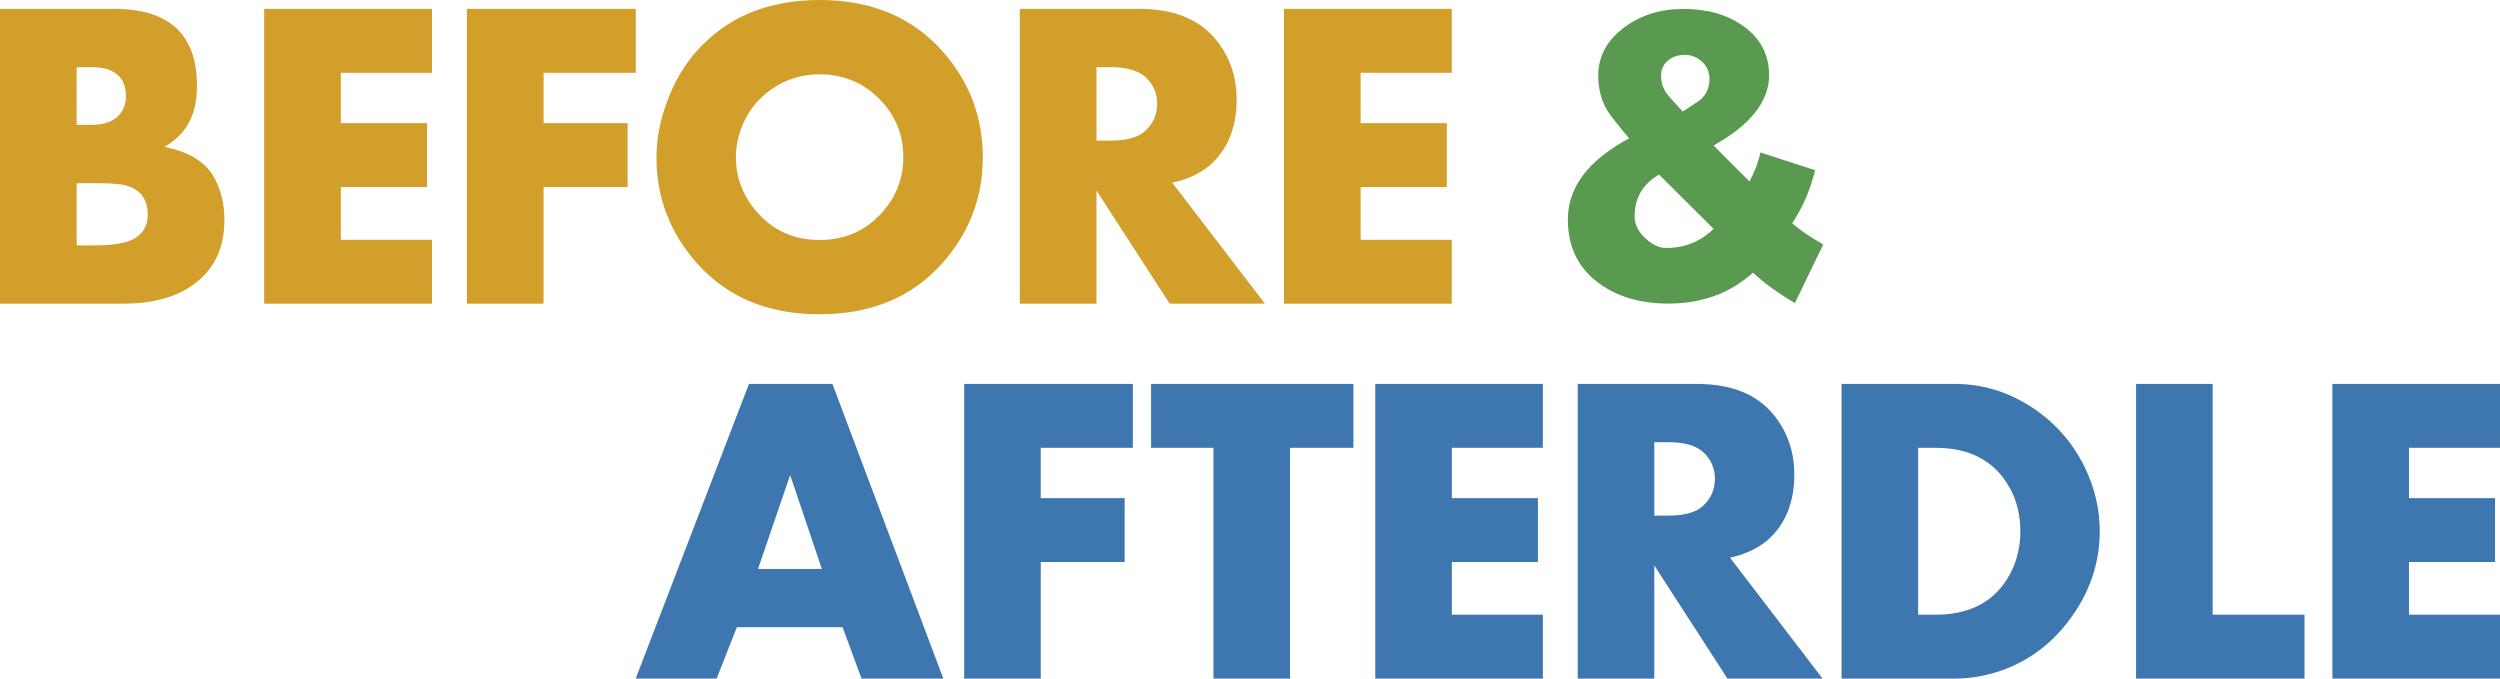
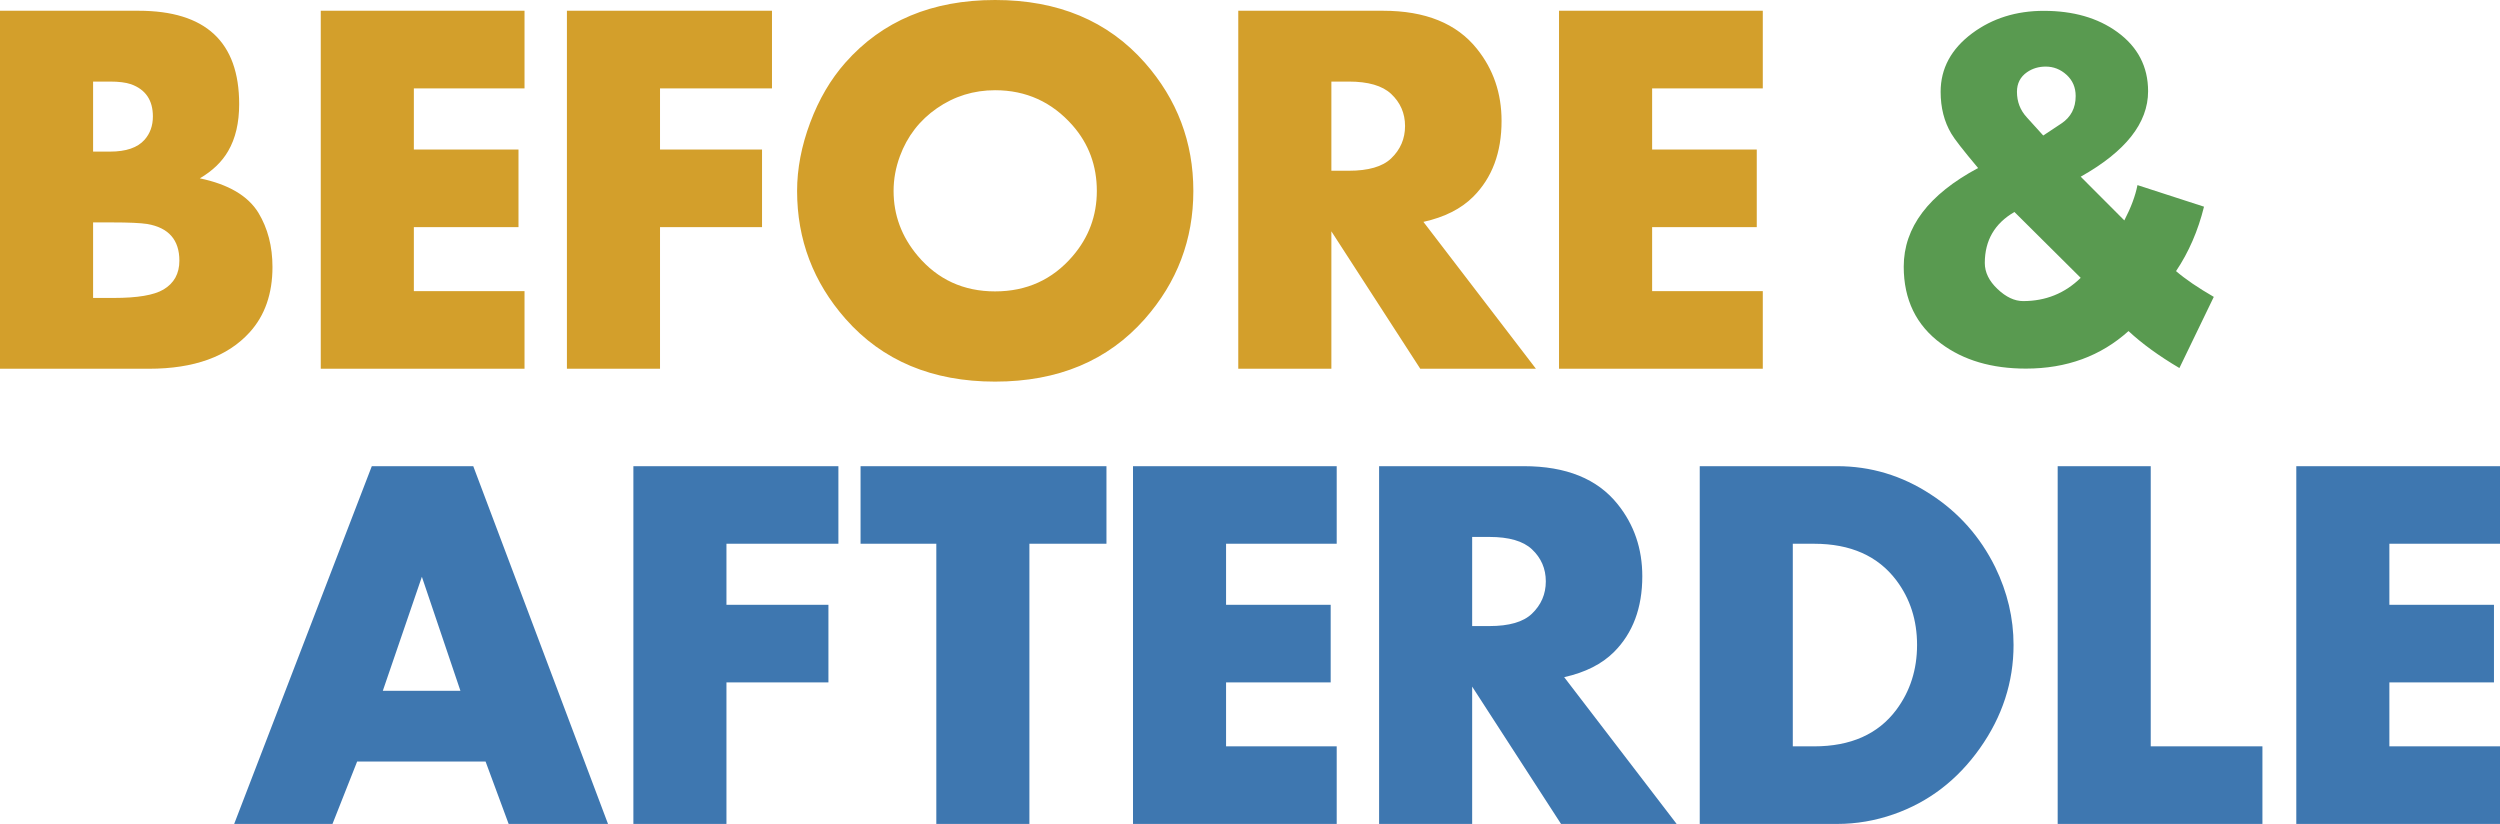
- <svg xmlns="http://www.w3.org/2000/svg" width="1400" height="380" xml:space="preserve" overflow="hidden">
+ <svg xmlns="http://www.w3.org/2000/svg" width="1153" height="380" xml:space="preserve" overflow="hidden">
  <defs>
    <clipPath id="clip0">
-       <rect x="675" y="1161" width="1400" height="380" />
+       <rect x="675" y="1161" width="1153" height="380" />
    </clipPath>
  </defs>
  <g clip-path="url(#clip0)" transform="translate(-675 -1161)">
    <path d="M717.937 1263.58 717.937 1298.41 727.464 1298.41C738.395 1298.41 746.032 1297.12 750.374 1294.54 755.277 1291.64 757.729 1287.2 757.729 1281.24 757.729 1271.64 752.785 1266 742.897 1264.3 739.762 1263.82 734.376 1263.58 726.74 1263.58ZM1133.93 1202.61C1124.07 1202.61 1115.14 1205.38 1107.13 1210.92 1099.13 1216.46 1093.43 1223.83 1090.03 1233.05 1088.09 1238.31 1087.12 1243.64 1087.12 1249.06 1087.12 1260.22 1090.84 1270.2 1098.28 1279.02 1107.5 1289.93 1119.38 1295.39 1133.93 1295.39 1148.48 1295.39 1160.41 1289.97 1169.7 1279.14 1177.14 1270.49 1180.86 1260.46 1180.86 1249.06 1180.86 1237.42 1177.14 1227.35 1169.7 1218.86 1160.16 1208.03 1148.24 1202.61 1133.93 1202.61ZM1289.03 1198.62 1289.03 1239.75 1297.04 1239.75C1306.1 1239.75 1312.62 1237.86 1316.58 1234.08 1320.87 1229.98 1323.01 1224.99 1323.01 1219.12 1323.01 1213.25 1320.87 1208.31 1316.58 1204.29 1312.53 1200.51 1306.02 1198.62 1297.04 1198.62ZM717.937 1198.62 717.937 1230.92 725.765 1230.92C733.15 1230.92 738.448 1229.1 741.66 1225.47 744.229 1222.57 745.513 1218.98 745.513 1214.71 745.513 1207.21 742.141 1202.25 735.397 1199.83 732.989 1199.02 729.778 1198.62 725.765 1198.62ZM1394.02 1165.96 1488 1165.96 1488 1201.76 1436.96 1201.76 1436.96 1229.95 1485.22 1229.95 1485.22 1265.75 1436.96 1265.75 1436.96 1295.27 1488 1295.27 1488 1331.07 1394.02 1331.07ZM1246.09 1165.96 1312.85 1165.96C1332.37 1165.96 1346.8 1171.81 1356.15 1183.5 1363.73 1192.93 1367.52 1204.02 1367.52 1216.76 1367.52 1231.36 1363.17 1243.01 1354.46 1251.72 1348.9 1257.29 1341.24 1261.16 1331.48 1263.33L1383.37 1331.07 1330.03 1331.07 1289.03 1267.69 1289.03 1331.07 1246.09 1331.07ZM936.463 1165.96 1031.04 1165.96 1031.04 1201.76 979.4 1201.76 979.4 1229.95 1026.45 1229.95 1026.45 1265.75 979.4 1265.75 979.4 1331.07 936.463 1331.07ZM822.933 1165.96 916.91 1165.96 916.91 1201.76 865.87 1201.76 865.87 1229.95 914.128 1229.95 914.128 1265.75 865.87 1265.75 865.87 1295.27 916.91 1295.27 916.91 1331.07 822.933 1331.07ZM675 1165.96 738.861 1165.96C769.824 1165.96 785.305 1180.31 785.305 1209.02 785.305 1217.65 783.612 1224.87 780.225 1230.67 777.403 1235.59 773.049 1239.79 767.163 1243.25 780.339 1246 789.337 1251.28 794.157 1259.1 798.496 1266.28 800.665 1274.62 800.665 1284.14 800.665 1296.48 797.158 1306.52 790.143 1314.26 779.983 1325.47 764.502 1331.07 743.699 1331.07L675 1331.07ZM1133.93 1161C1162.96 1161 1185.98 1170.64 1202.99 1189.91 1217.91 1206.84 1225.37 1226.56 1225.37 1249.06 1225.37 1271.48 1217.91 1291.16 1202.99 1308.09 1185.98 1327.36 1162.96 1337 1133.93 1337 1104.98 1337 1082 1327.36 1064.99 1308.09 1050.07 1291.16 1042.62 1271.48 1042.62 1249.06 1042.62 1238.82 1044.63 1228.32 1048.66 1217.55 1052.69 1206.78 1058.1 1197.57 1064.87 1189.91 1081.88 1170.64 1104.9 1161 1133.93 1161Z" fill="#D39F2B" fill-rule="evenodd" />
    <path d="M1604.06 1258.77C1594.95 1264.03 1590.39 1271.87 1590.39 1282.29 1590.39 1286.6 1592.35 1290.6 1596.26 1294.3 1600.17 1298.01 1604.11 1299.86 1608.06 1299.86 1618.46 1299.86 1627.32 1296.29 1634.62 1289.14ZM1618.5 1191.71C1615.24 1191.71 1612.36 1192.57 1609.86 1194.3 1606.77 1196.45 1605.22 1199.47 1605.22 1203.34 1605.22 1207.91 1606.73 1211.83 1609.74 1215.1L1617.34 1223.5 1625.73 1217.94C1630.11 1215.01 1632.3 1210.79 1632.3 1205.28 1632.3 1201.32 1630.9 1198.07 1628.11 1195.52 1625.32 1192.98 1622.11 1191.71 1618.5 1191.71ZM1617.6 1166C1631.18 1166 1642.44 1169.23 1651.39 1175.69 1660.93 1182.58 1665.7 1191.71 1665.7 1203.08 1665.7 1217.73 1655.34 1230.86 1634.62 1242.49L1654.74 1262.65C1657.83 1256.7 1659.85 1251.28 1660.8 1246.37L1691.49 1256.32C1688.74 1267.43 1684.44 1277.34 1678.59 1286.04 1682.89 1289.74 1688.69 1293.7 1696 1297.92L1680.14 1330.74C1670.68 1325.14 1662.86 1319.46 1656.67 1313.69 1643.86 1325.23 1628.09 1331 1609.35 1331 1593.62 1331 1580.59 1327.17 1570.28 1319.5 1558.76 1311.06 1553 1299.21 1553 1283.97 1553 1265.88 1564.43 1250.72 1587.3 1238.49 1580.42 1230.3 1576.3 1225.01 1574.92 1222.59 1571.65 1217.08 1570.02 1210.66 1570.02 1203.34 1570.02 1192.57 1574.88 1183.57 1584.59 1176.34 1593.88 1169.45 1604.88 1166 1617.6 1166Z" fill="#599A50" fill-rule="evenodd" />
-     <path d="M1117.49 1427.01 1099.49 1479.59 1135.24 1479.59ZM1749.15 1411.78 1749.15 1505.22 1758.96 1505.22C1775.83 1505.22 1788.45 1499.6 1796.85 1488.37 1803.22 1479.81 1806.41 1469.83 1806.41 1458.44 1806.41 1447.05 1803.22 1437.11 1796.85 1428.63 1788.37 1417.4 1775.74 1411.78 1758.96 1411.78ZM1601.41 1408.64 1601.41 1449.74 1609.41 1449.74C1618.46 1449.74 1624.97 1447.85 1628.93 1444.07 1633.21 1439.97 1635.35 1434.99 1635.35 1429.13 1635.35 1423.26 1633.21 1418.32 1628.93 1414.3 1624.89 1410.53 1618.38 1408.64 1609.41 1408.64ZM1981.14 1376 2075 1376 2075 1411.78 2024.03 1411.78 2024.03 1439.94 2072.22 1439.94 2072.22 1475.73 2024.03 1475.73 2024.03 1505.22 2075 1505.22 2075 1541 1981.14 1541ZM1871.2 1376 1914.08 1376 1914.08 1505.22 1965.53 1505.22 1965.53 1541 1871.2 1541ZM1706.27 1376 1769.57 1376C1785.03 1376 1799.36 1380.31 1812.57 1388.93 1825.54 1397.31 1835.48 1408.52 1842.41 1422.54 1848.04 1434.14 1850.86 1446.11 1850.86 1458.44 1850.86 1475.6 1845.69 1491.5 1835.34 1506.13 1824.99 1520.75 1811.77 1530.89 1795.66 1536.53 1787.12 1539.51 1778.43 1541 1769.57 1541L1706.27 1541ZM1558.53 1376 1625.21 1376C1644.7 1376 1659.11 1381.84 1668.45 1393.53 1676.02 1402.96 1679.81 1414.04 1679.81 1426.77 1679.81 1441.36 1675.46 1453 1666.76 1461.7 1661.2 1467.26 1653.55 1471.13 1643.81 1473.31L1695.63 1541 1642.36 1541 1601.41 1477.66 1601.41 1541 1558.53 1541ZM1445.15 1376 1539 1376 1539 1411.78 1488.03 1411.78 1488.03 1439.94 1536.22 1439.94 1536.22 1475.73 1488.03 1475.73 1488.03 1505.22 1539 1505.22 1539 1541 1445.15 1541ZM1319.61 1376 1432.92 1376 1432.92 1411.78 1397.41 1411.78 1397.41 1541 1354.52 1541 1354.52 1411.78 1319.61 1411.78ZM1214.94 1376 1309.4 1376 1309.4 1411.78 1257.82 1411.78 1257.82 1439.94 1304.81 1439.94 1304.81 1475.73 1257.82 1475.73 1257.82 1541 1214.94 1541ZM1094.42 1376 1141.16 1376 1203.25 1541 1157.47 1541 1146.84 1512.23 1087.65 1512.23 1076.3 1541 1031 1541Z" fill="#3E77B0" fill-rule="evenodd" />
+     <path d="M869.571 1427.01 851.555 1479.59 887.344 1479.59ZM1501.84 1411.78 1501.84 1505.22 1511.66 1505.22C1528.54 1505.22 1541.18 1499.6 1549.58 1488.37 1555.96 1479.81 1559.15 1469.83 1559.15 1458.44 1559.15 1447.05 1555.96 1437.11 1549.58 1428.63 1541.1 1417.4 1528.46 1411.78 1511.66 1411.78ZM1353.96 1408.64 1353.96 1449.74 1361.97 1449.74C1371.03 1449.74 1377.54 1447.85 1381.5 1444.07 1385.79 1439.97 1387.93 1434.99 1387.93 1429.13 1387.93 1423.26 1385.79 1418.32 1381.5 1414.3 1377.46 1410.53 1370.94 1408.64 1361.97 1408.64ZM1734.05 1376 1828 1376 1828 1411.78 1776.98 1411.78 1776.98 1439.94 1825.22 1439.94 1825.22 1475.73 1776.98 1475.73 1776.98 1505.22 1828 1505.22 1828 1541 1734.05 1541ZM1624 1376 1666.92 1376 1666.92 1505.22 1718.43 1505.22 1718.43 1541 1624 1541ZM1458.92 1376 1522.28 1376C1537.75 1376 1552.1 1380.31 1565.32 1388.93 1578.3 1397.31 1588.25 1408.52 1595.18 1422.54 1600.83 1434.14 1603.65 1446.11 1603.65 1458.44 1603.65 1475.6 1598.47 1491.5 1588.11 1506.13 1577.75 1520.75 1564.51 1530.89 1548.39 1536.53 1539.85 1539.51 1531.14 1541 1522.28 1541L1458.92 1541ZM1311.04 1376 1377.78 1376C1397.28 1376 1411.71 1381.84 1421.06 1393.53 1428.64 1402.96 1432.43 1414.04 1432.43 1426.77 1432.43 1441.36 1428.07 1453 1419.37 1461.7 1413.81 1467.26 1406.15 1471.13 1396.4 1473.31L1448.27 1541 1394.95 1541 1353.96 1477.66 1353.96 1541 1311.04 1541ZM1197.54 1376 1291.49 1376 1291.49 1411.78 1240.46 1411.78 1240.46 1439.94 1288.71 1439.94 1288.71 1475.73 1240.46 1475.73 1240.46 1505.22 1291.49 1505.22 1291.49 1541 1197.54 1541ZM1071.89 1376 1185.3 1376 1185.3 1411.78 1149.76 1411.78 1149.76 1541 1106.83 1541 1106.83 1411.78 1071.89 1411.78ZM967.117 1376 1061.67 1376 1061.67 1411.78 1010.04 1411.78 1010.04 1439.94 1057.07 1439.94 1057.07 1475.73 1010.04 1475.73 1010.04 1541 967.117 1541ZM846.477 1376 893.269 1376 955.416 1541 909.591 1541 898.951 1512.23 839.706 1512.23 828.341 1541 783 1541Z" fill="#3E77B0" fill-rule="evenodd" />
  </g>
</svg>
